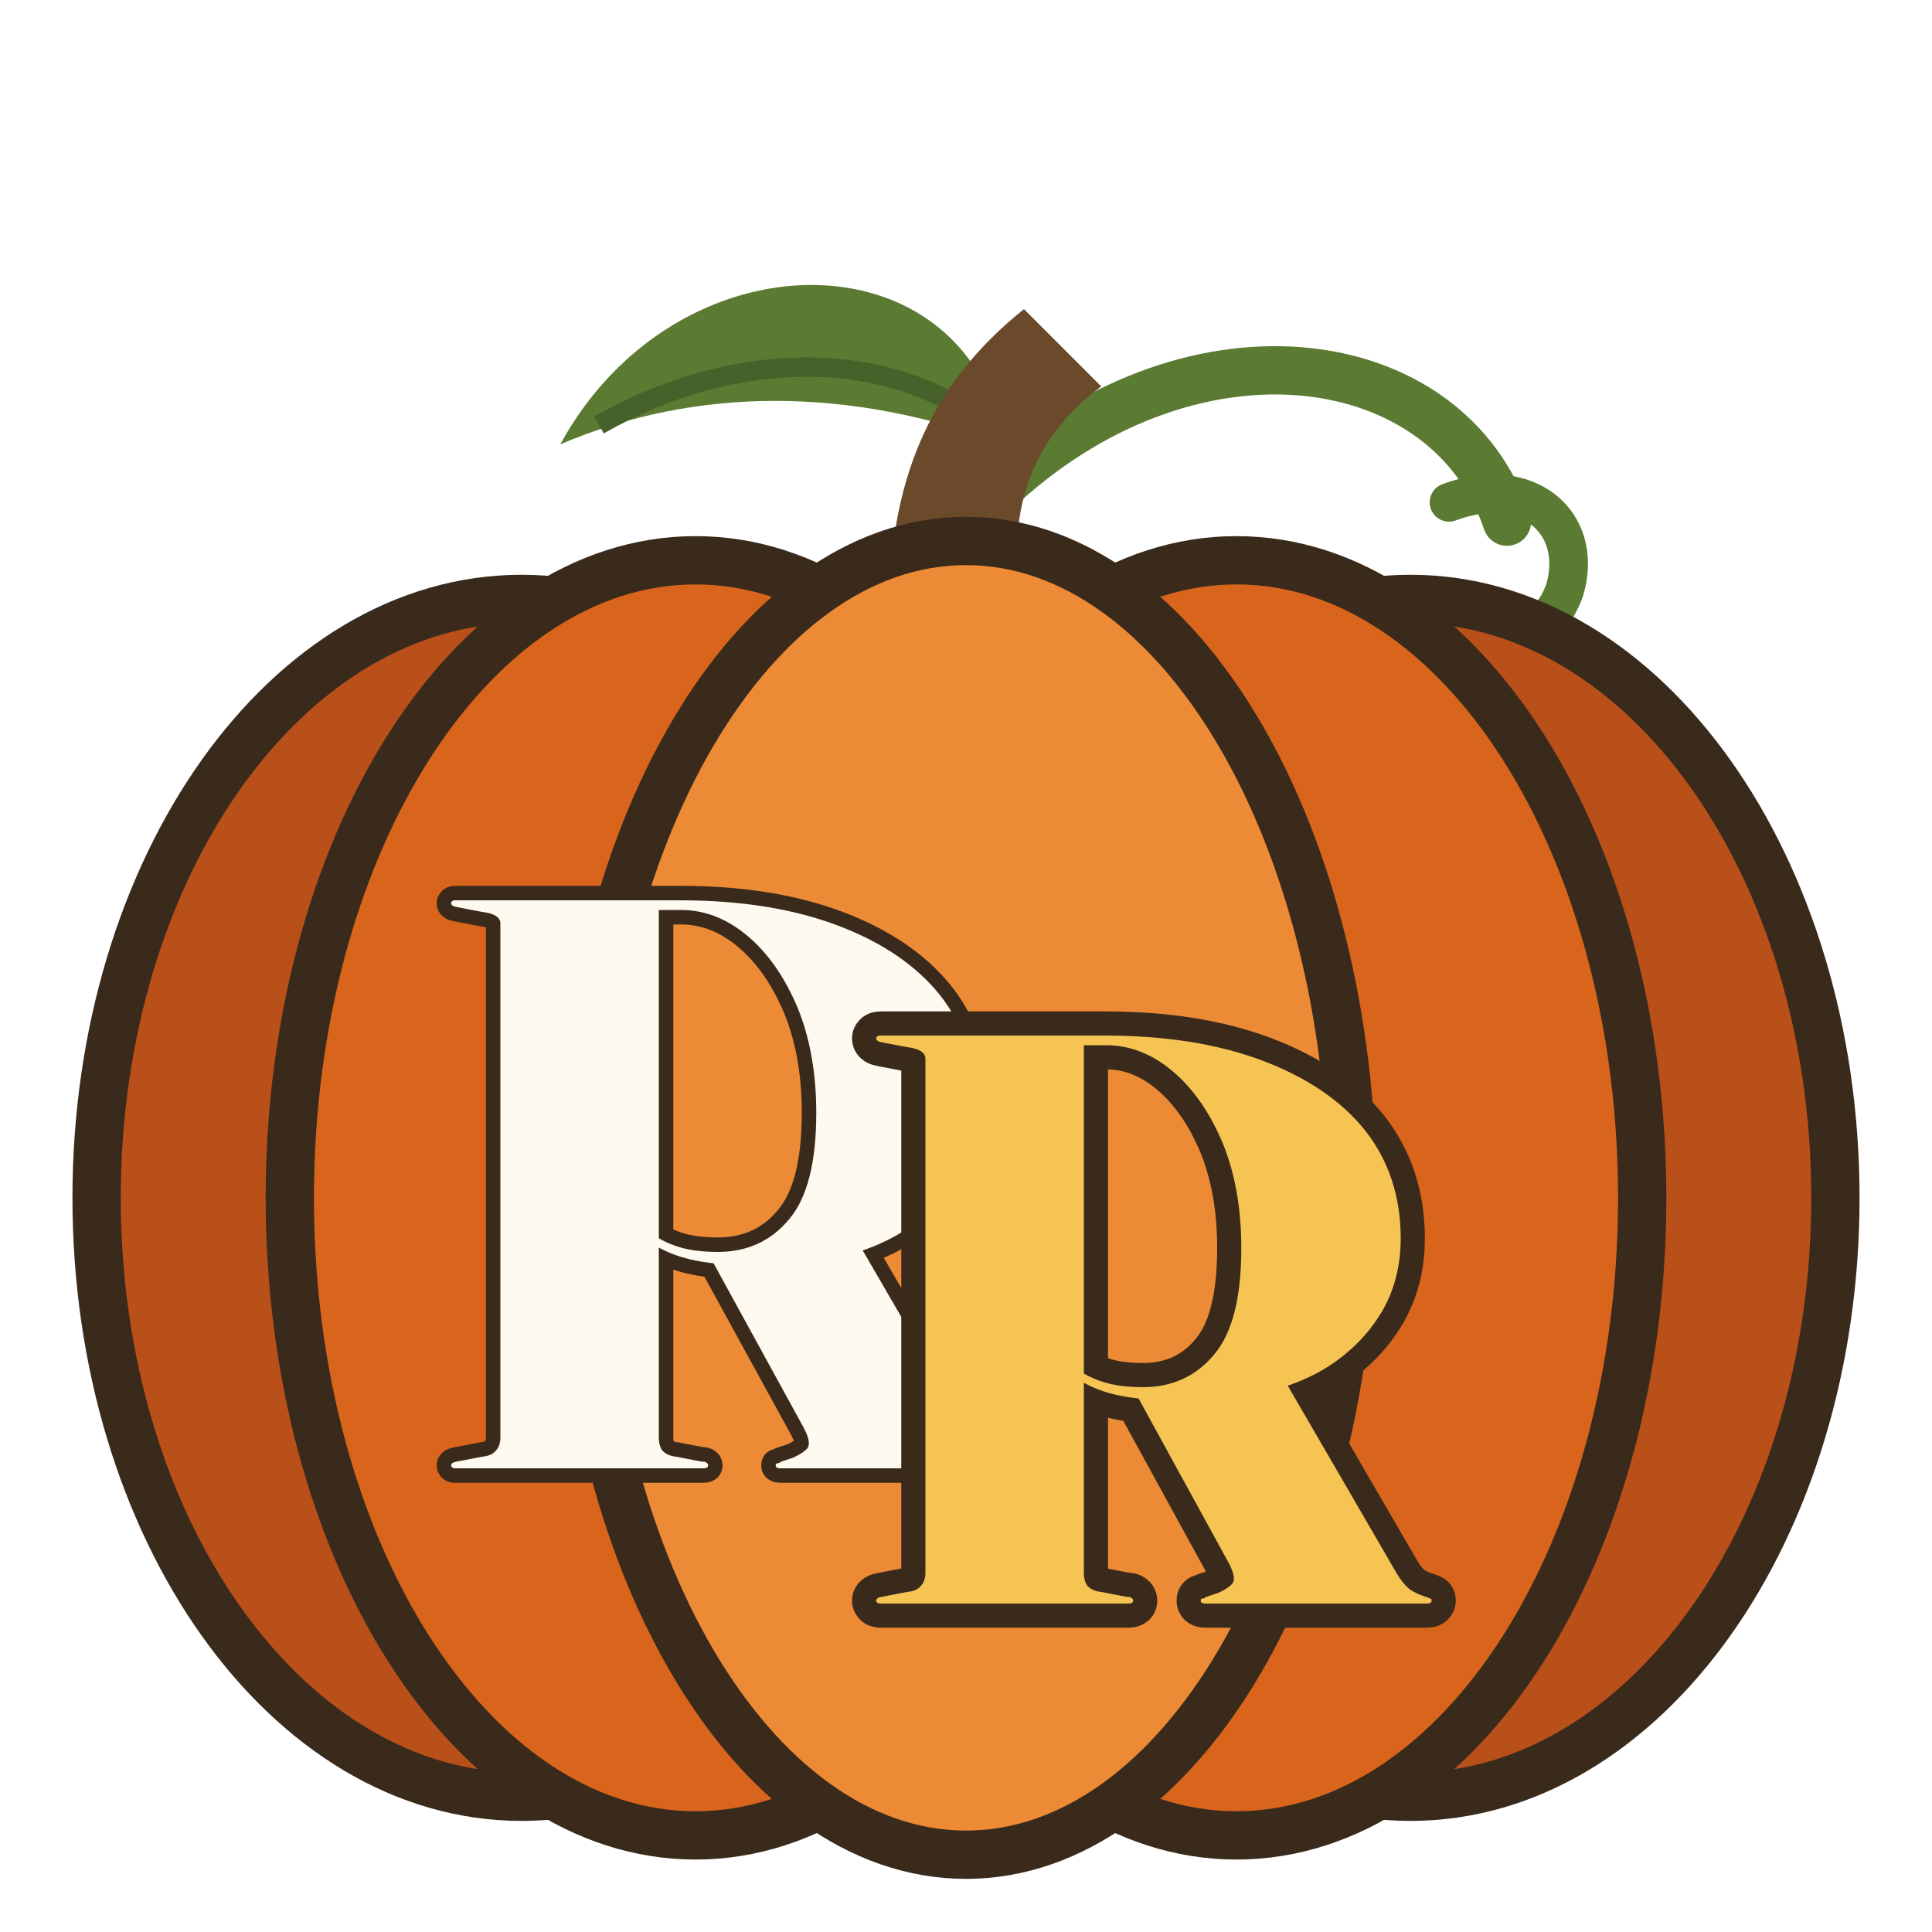
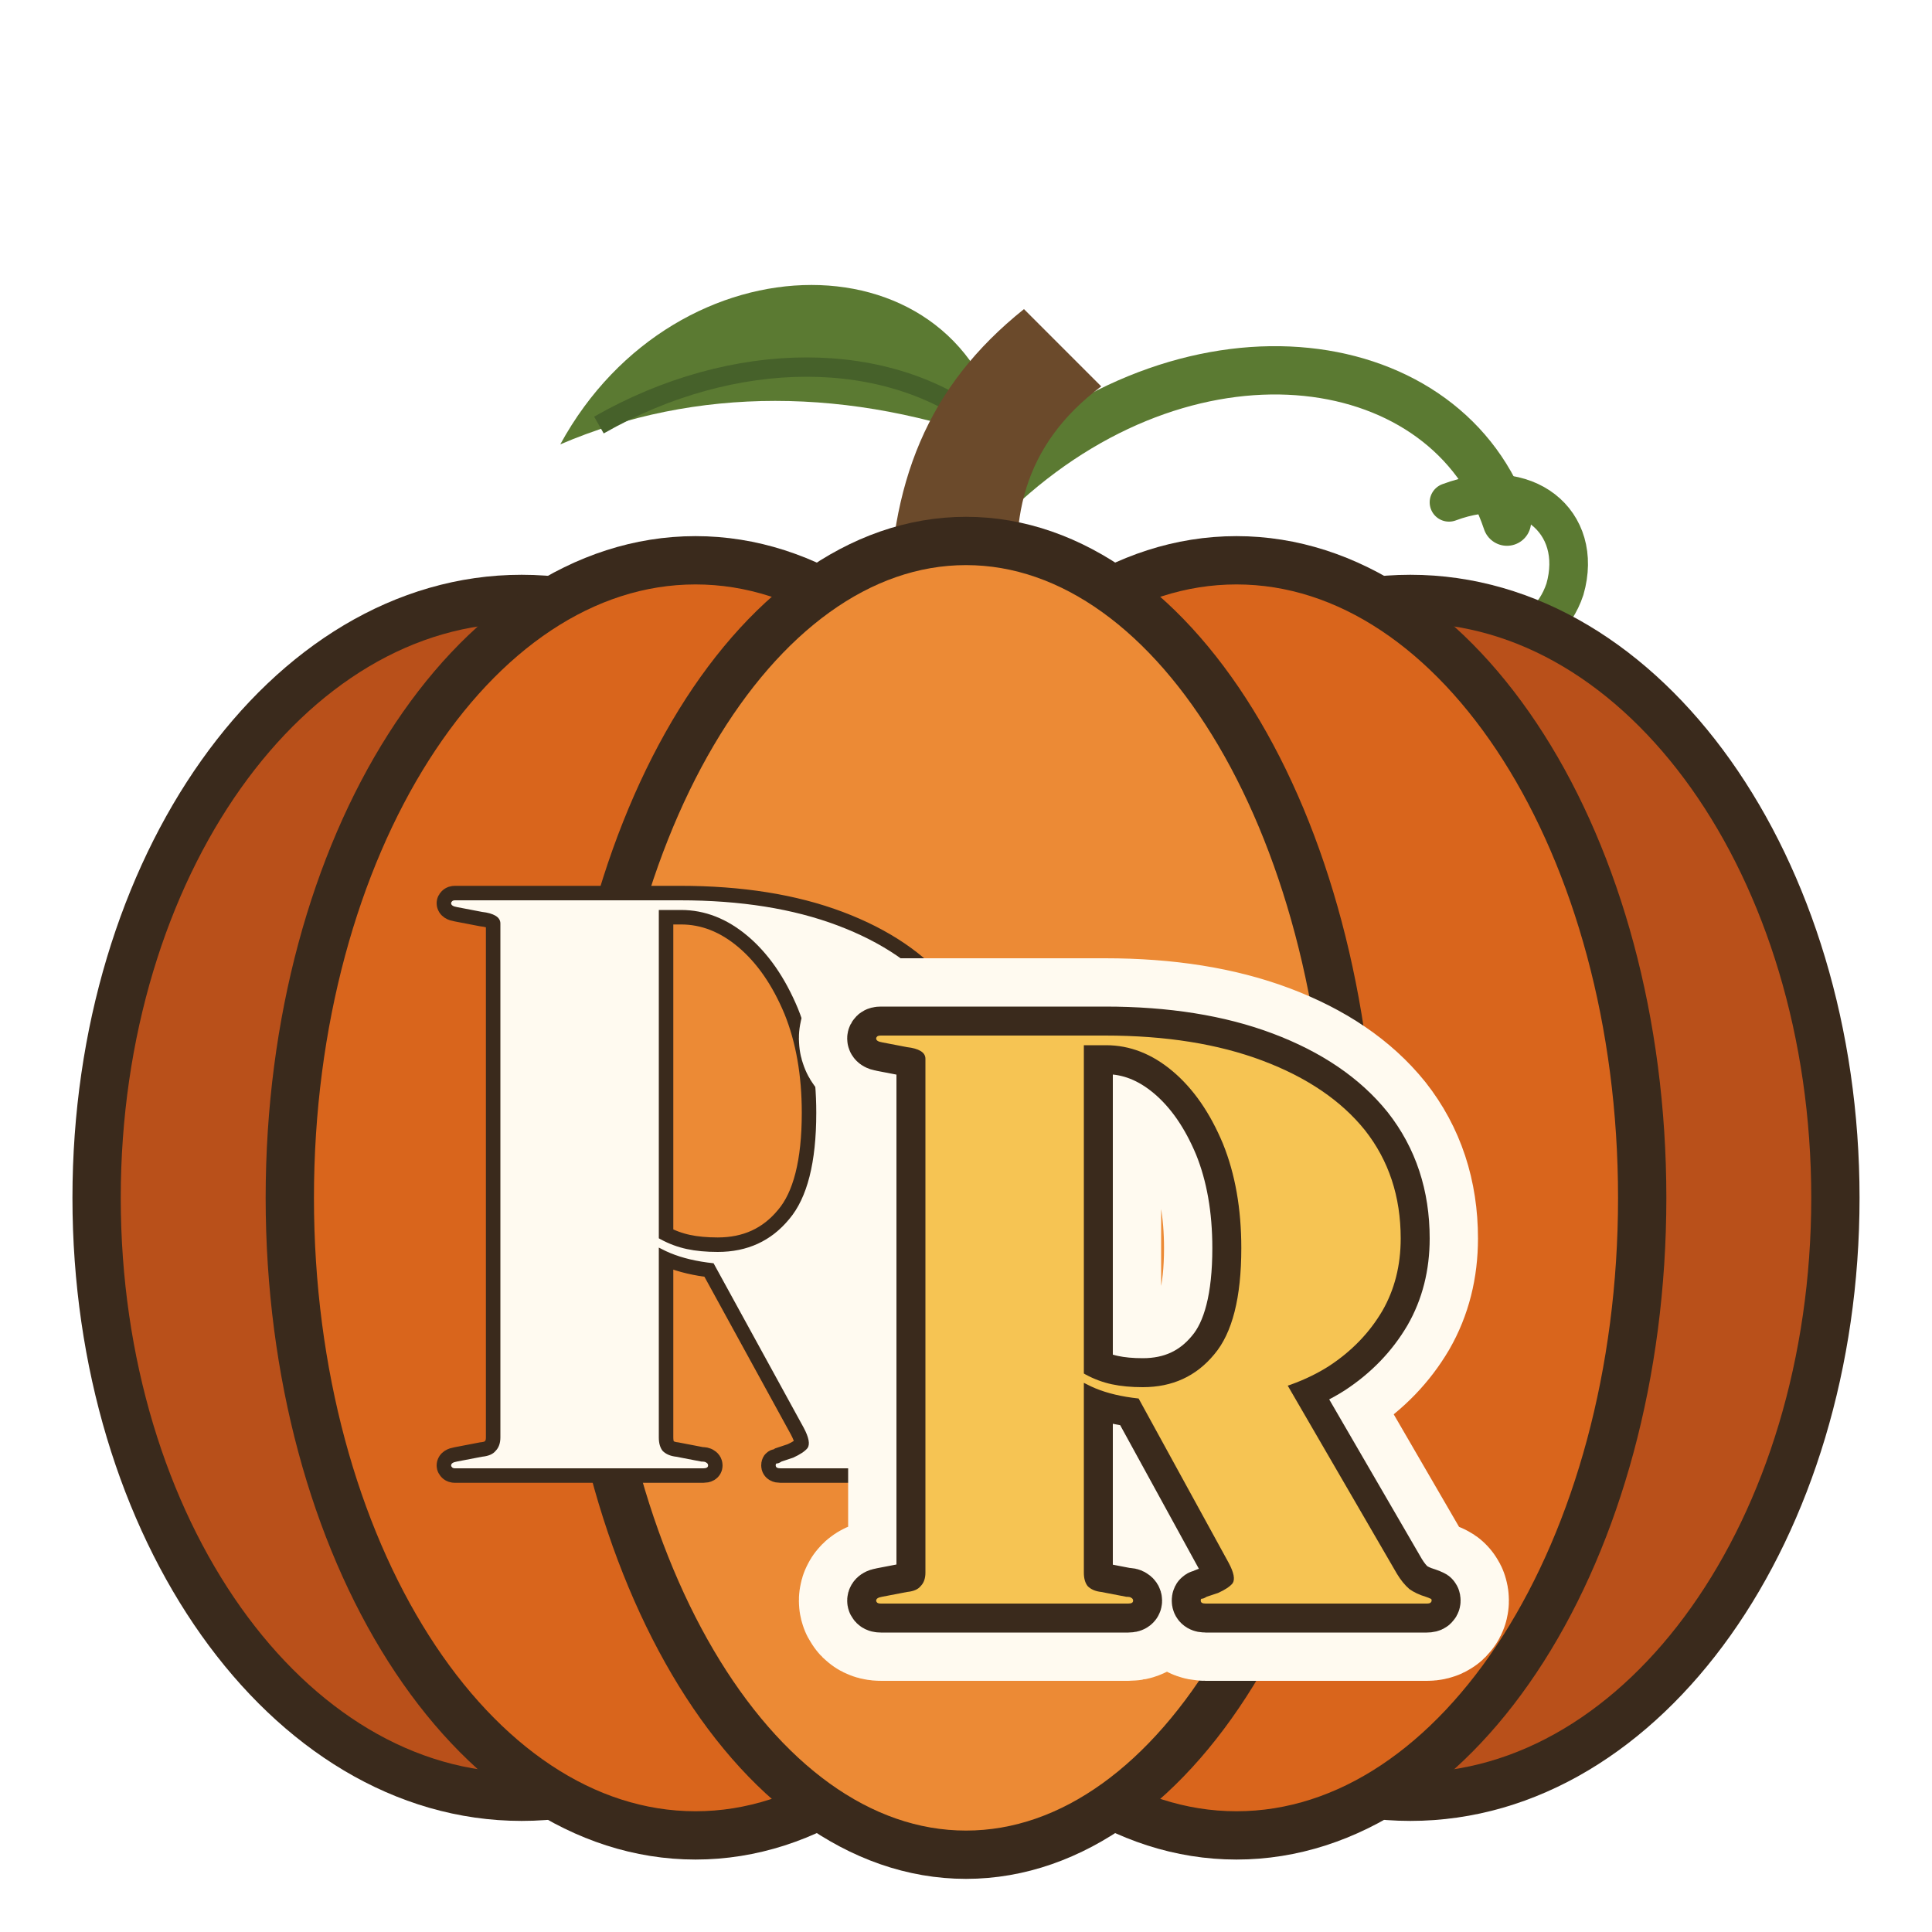
<svg xmlns="http://www.w3.org/2000/svg" viewBox="0 0 200 200" role="img" aria-label="Double R Farms">
  <g transform="translate(0 6)">
    <g>
      <path d="M104 44 C 124 26, 150 30, 156 48" fill="none" stroke="#5b7a32" stroke-width="5" stroke-linecap="round" />
      <path d="M150 46 c 8 -3 14 2 12 9 c -2 6 -9 7 -12 3" fill="none" stroke="#5b7a32" stroke-width="4" stroke-linecap="round" />
      <path d="M58 40 C 70 18, 100 18, 104 40 C 88 34, 72 34, 58 40 Z" fill="#5b7a32" />
      <path d="M62 38 C 76 30, 92 30, 102 38" fill="none" stroke="#46612a" stroke-width="2" />
      <path d="M92 58 C 92 44, 96 34, 106 26 L 114 34 C 106 40, 104 48, 106 58 Z" fill="#6b4a2b" />
      <g stroke="#3a2a1c" stroke-width="5" stroke-linejoin="round">
        <ellipse cx="54" cy="118" rx="44" ry="62" fill="#b9501a" />
        <ellipse cx="146" cy="118" rx="44" ry="62" fill="#b9501a" />
        <ellipse cx="72" cy="118" rx="42" ry="66" fill="#d9651c" />
        <ellipse cx="128" cy="118" rx="42" ry="66" fill="#d9651c" />
        <ellipse cx="100" cy="118" rx="40" ry="68" fill="#ec8a35" />
      </g>
      <path d="M101 108.2Q101 112.4 99.1 115.7Q97.1 119.1 93.6 121.4Q90 123.7 85 124.5Q84 124.7 83 124.8Q82 125 80.9 125.0Q79.9 125 78.7 125Q75 125 72.6 124.6Q70.2 124.2 68.5 123.3Q66.8 122.5 65.3 121.4L65.8 120.6Q67.1 121.6 68.4 122.3Q69.7 123 71.1 123.3Q72.5 123.6 74.3 123.6Q78.9 123.6 81.7 120.2Q84.5 116.9 84.5 109.2Q84.5 103.1 82.6 98.4Q80.6 93.6 77.4 90.9Q74.2 88.2 70.5 88.2H68.2V142.8Q68.2 143.7 68.6 144.2Q69.1 144.7 70 144.8L72.6 145.3Q73 145.3 73.1 145.4Q73.3 145.5 73.3 145.7Q73.3 146.0 72.8 146.0H47.1Q46.9 146.0 46.8 145.9Q46.7 145.8 46.7 145.7Q46.7 145.4 47.3 145.3L49.9 144.8Q50.9 144.7 51.3 144.2Q51.8 143.7 51.8 142.8V89.6Q51.8 89.1 51.3 88.8Q50.8 88.5 49.9 88.4L47.3 87.9Q46.7 87.8 46.7 87.5Q46.7 87.4 46.8 87.3Q46.9 87.2 47.1 87.2H70.4Q79.8 87.2 86.7 89.8Q93.6 92.4 97.3 97Q101 101.7 101 108.2ZM73.5 124.1 88.7 122.4 100.6 142.9Q101.2 143.9 101.9 144.5Q102.6 145 103.6 145.3Q103.9 145.4 104.1 145.5Q104.2 145.5 104.2 145.7Q104.2 145.8 104.1 145.9Q104 146.0 103.7 146.0H80.8Q80.3 146.0 80.3 145.7Q80.3 145.5 80.4 145.5Q80.6 145.5 80.9 145.3L82.1 144.9Q83.2 144.4 83.6 143.9Q84 143.3 83.2 141.8Z" fill="#fffaf0" stroke="#3a2a1c" stroke-width="3" paint-order="stroke" />
-       <path d="M145 122.2Q145 126.4 143.1 129.7Q141.1 133.1 137.6 135.4Q134 137.7 129 138.5Q128 138.7 127 138.8Q126 139 124.9 139.0Q123.9 139 122.7 139Q119 139 116.6 138.6Q114.2 138.2 112.5 137.3Q110.8 136.5 109.3 135.4L109.8 134.6Q111.1 135.6 112.4 136.3Q113.7 137 115.1 137.3Q116.5 137.6 118.3 137.6Q122.9 137.6 125.7 134.2Q128.5 130.9 128.5 123.2Q128.5 117.1 126.6 112.4Q124.6 107.6 121.4 104.9Q118.2 102.2 114.5 102.2H112.2V156.8Q112.2 157.7 112.6 158.2Q113.1 158.7 114 158.8L116.6 159.3Q117 159.3 117.1 159.4Q117.3 159.5 117.3 159.7Q117.3 160.0 116.8 160.0H91.2Q90.9 160.0 90.8 159.9Q90.7 159.8 90.7 159.7Q90.7 159.4 91.3 159.3L93.9 158.8Q94.9 158.7 95.3 158.2Q95.8 157.7 95.8 156.8V103.6Q95.8 103.1 95.3 102.8Q94.8 102.5 93.9 102.4L91.3 101.9Q90.7 101.8 90.7 101.5Q90.7 101.4 90.8 101.3Q90.9 101.2 91.2 101.2H114.4Q123.8 101.2 130.7 103.8Q137.6 106.4 141.3 111Q145 115.7 145 122.2ZM117.5 138.1 132.7 136.4 144.6 156.9Q145.2 157.9 145.9 158.5Q146.6 159 147.6 159.3Q147.9 159.4 148.1 159.5Q148.2 159.5 148.2 159.7Q148.2 159.8 148.1 159.9Q148 160.0 147.7 160.0H124.8Q124.3 160.0 124.3 159.7Q124.3 159.5 124.4 159.5Q124.6 159.5 124.9 159.3L126.1 158.9Q127.2 158.4 127.6 157.9Q128 157.3 127.2 155.8Z" fill="#f6c453" stroke="#3a2a1c" stroke-width="5" paint-order="stroke" stroke-linejoin="round" />
+       <path d="M145 122.2Q145 126.4 143.1 129.7Q141.1 133.1 137.6 135.4Q134 137.7 129 138.5Q128 138.7 127 138.8Q126 139 124.9 139.0Q123.9 139 122.7 139Q119 139 116.6 138.6Q114.2 138.2 112.5 137.3Q110.8 136.5 109.3 135.4L109.8 134.6Q111.1 135.6 112.4 136.3Q113.7 137 115.1 137.3Q116.5 137.6 118.3 137.6Q122.9 137.6 125.7 134.2Q128.5 130.9 128.5 123.2Q128.5 117.1 126.6 112.4Q124.6 107.6 121.4 104.9Q118.2 102.2 114.5 102.2H112.2V156.8Q112.2 157.7 112.6 158.2Q113.1 158.7 114 158.8L116.6 159.3Q117 159.3 117.1 159.4Q117.3 159.5 117.3 159.7Q117.3 160.0 116.8 160.0H91.2Q90.9 160.0 90.8 159.9Q90.7 159.8 90.7 159.7Q90.7 159.4 91.3 159.3L93.9 158.8Q94.9 158.7 95.3 158.2Q95.8 157.7 95.8 156.8V103.6Q95.8 103.1 95.3 102.8Q94.8 102.5 93.9 102.4L91.3 101.9Q90.7 101.8 90.7 101.5Q90.7 101.4 90.8 101.3Q90.9 101.2 91.2 101.2H114.4Q123.8 101.2 130.7 103.8Q137.6 106.4 141.3 111Q145 115.7 145 122.2ZM117.5 138.1 132.7 136.4 144.6 156.9Q145.2 157.9 145.9 158.5Q146.6 159 147.6 159.3Q147.9 159.4 148.1 159.5Q148.2 159.5 148.2 159.7Q148.2 159.8 148.1 159.9Q148 160.0 147.7 160.0H124.8Q124.3 160.0 124.3 159.7Q124.3 159.5 124.4 159.5Q124.6 159.5 124.9 159.3L126.1 158.9Q127.2 158.4 127.6 157.9Q128 157.3 127.2 155.8Z" fill="none" stroke="#fffaf0" stroke-width="16" stroke-linejoin="round" />
+       <path d="M145 122.2Q145 126.4 143.1 129.7Q141.1 133.1 137.6 135.4Q134 137.7 129 138.5Q128 138.7 127 138.8Q126 139 124.9 139.0Q123.9 139 122.7 139Q119 139 116.6 138.6Q114.2 138.2 112.5 137.3Q110.8 136.5 109.3 135.4L109.8 134.6Q111.1 135.6 112.4 136.3Q113.7 137 115.1 137.3Q116.5 137.6 118.3 137.6Q122.9 137.6 125.7 134.2Q128.5 130.9 128.5 123.2Q128.5 117.1 126.6 112.4Q124.6 107.6 121.4 104.9Q118.2 102.2 114.5 102.2H112.2V156.8Q112.2 157.7 112.6 158.2Q113.1 158.7 114 158.8L116.6 159.3Q117 159.3 117.1 159.4Q117.3 159.5 117.3 159.7Q117.3 160.0 116.8 160.0H91.2Q90.9 160.0 90.8 159.9Q90.7 159.8 90.7 159.7Q90.7 159.4 91.3 159.3L93.9 158.8Q94.9 158.7 95.3 158.2Q95.8 157.7 95.8 156.8V103.6Q95.8 103.1 95.3 102.8Q94.8 102.5 93.9 102.4L91.3 101.9Q90.7 101.8 90.7 101.5Q90.7 101.4 90.8 101.3Q90.9 101.2 91.2 101.2H114.4Q123.8 101.2 130.7 103.8Q137.6 106.4 141.3 111Q145 115.7 145 122.2ZM117.5 138.1 132.7 136.4 144.6 156.9Q145.2 157.9 145.9 158.5Q146.6 159 147.6 159.3Q147.9 159.4 148.1 159.5Q148.2 159.5 148.2 159.7Q148.2 159.8 148.1 159.9Q148 160.0 147.7 160.0H124.8Q124.3 160.0 124.3 159.7Q124.3 159.5 124.4 159.5Q124.6 159.5 124.9 159.3L126.1 158.9Q127.2 158.4 127.6 157.9Q128 157.3 127.2 155.8Z" fill="#f6c453" stroke="#3a2a1c" stroke-width="6" paint-order="stroke" stroke-linejoin="round" />
    </g>
  </g>
</svg>
